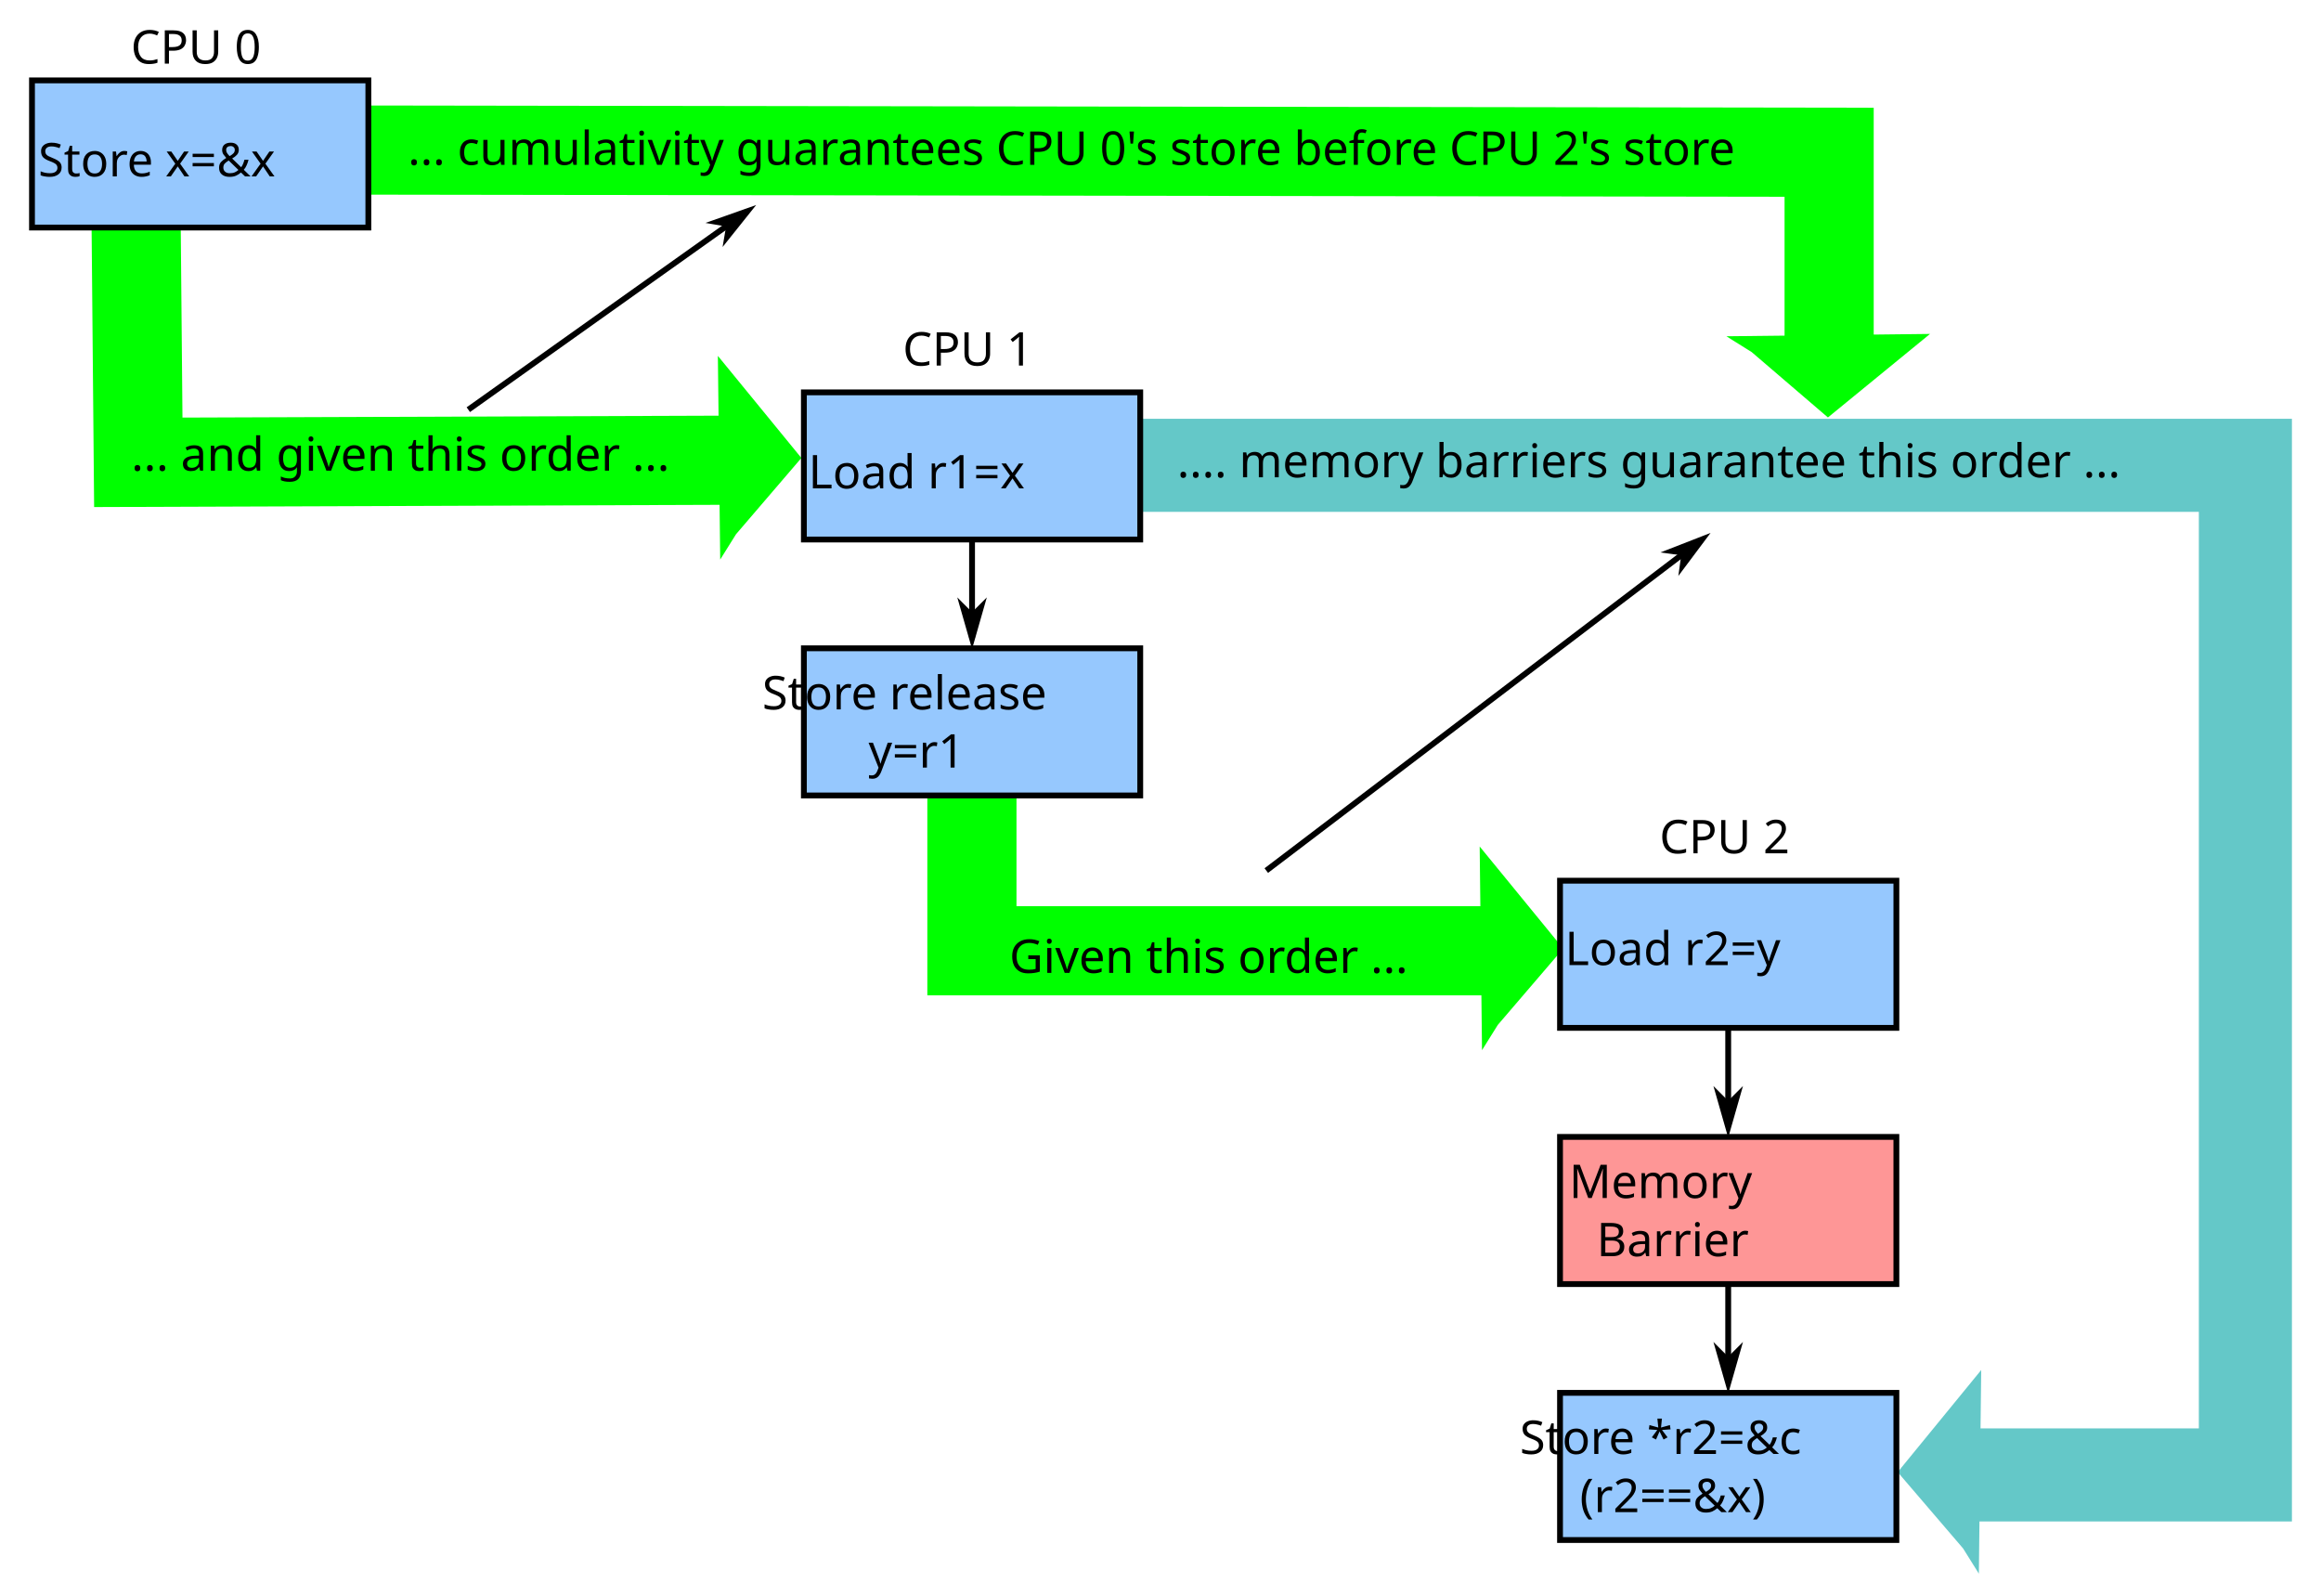
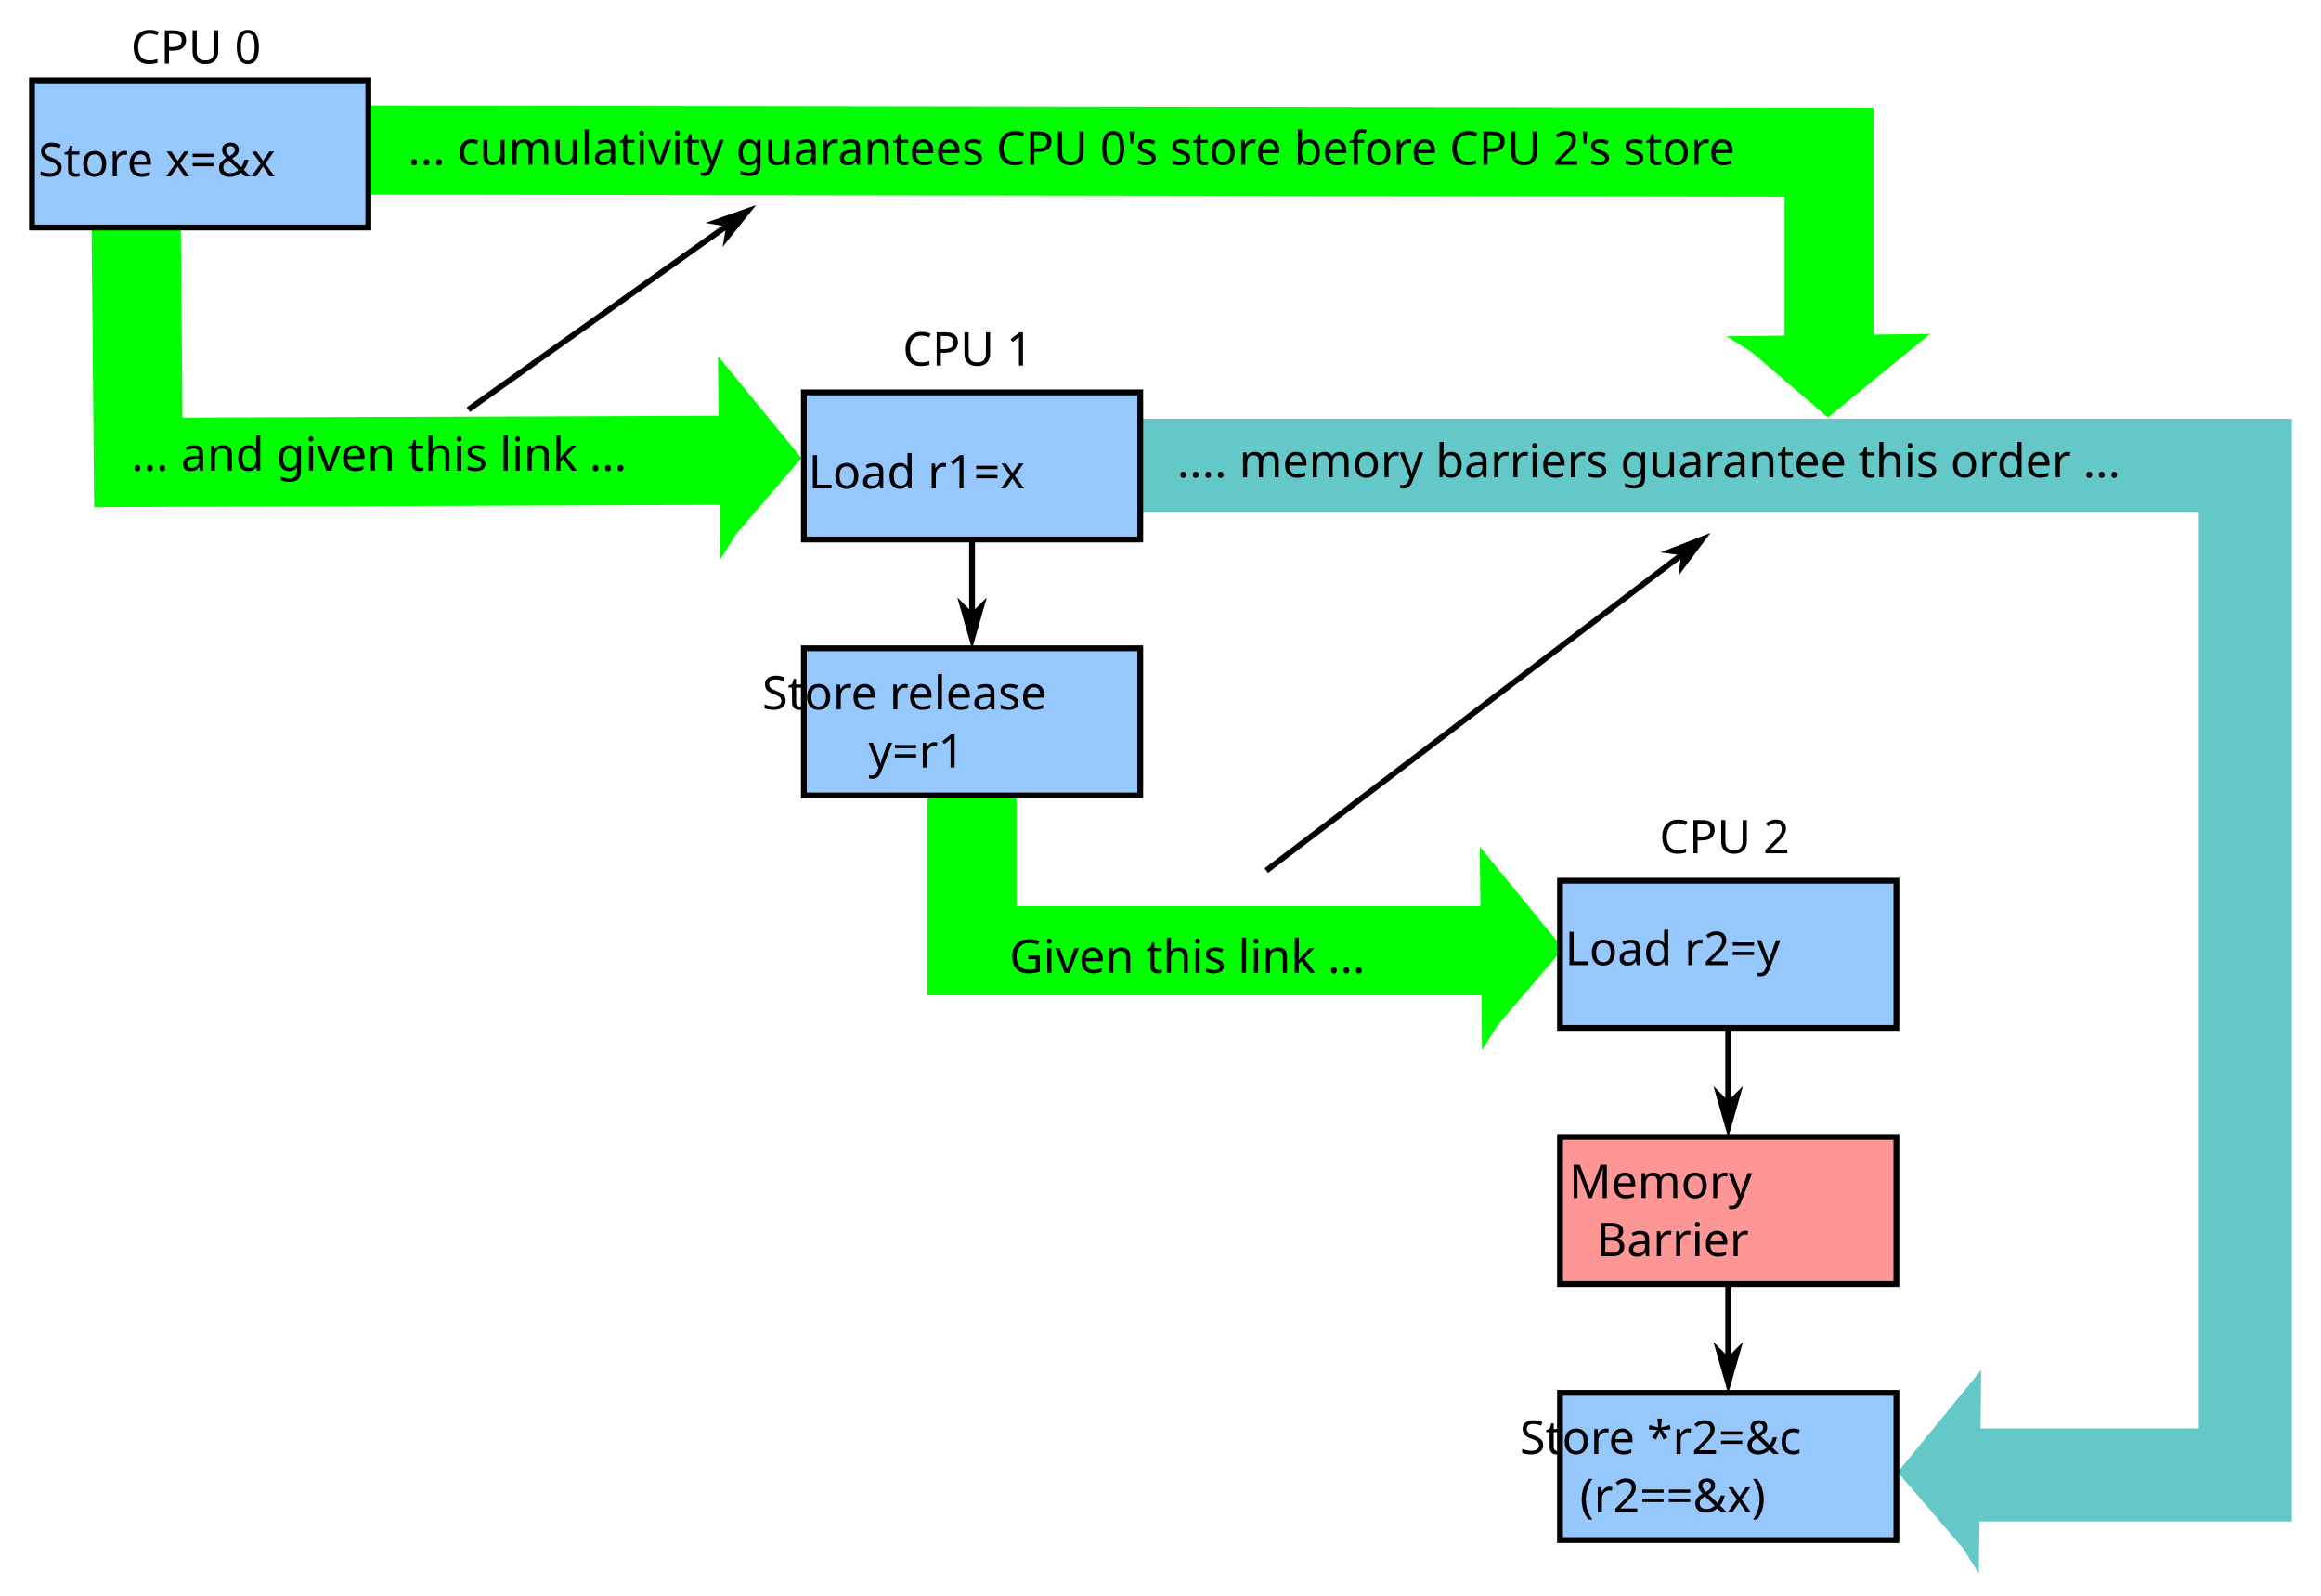
<svg xmlns="http://www.w3.org/2000/svg" width="399.036" height="274.328" id="svg2" version="1.1">
  <defs id="defs4">
    <marker orient="auto" refY="0" refX="0" id="Arrow2Send" style="overflow:visible">
      <path id="path3892" style="fill-rule:evenodd;stroke-width:0.625;stroke-linejoin:round" d="M 8.719,4.034 -2.207,0.016 8.719,-4.002 c -1.745,2.372 -1.735,5.617 -6e-7,8.035 z" transform="matrix(-0.3,0,0,-0.3,0.69,0)" />
    </marker>
    <marker orient="auto" refY="0" refX="0" id="Arrow1Send" style="overflow:visible">
      <path id="path3874" d="M 0,0 5,-5 -12.5,0 5,5 0,0 z" style="fill-rule:evenodd;stroke:#000000;stroke-width:1pt" transform="matrix(-0.2,0,0,-0.2,-1.2,0)" />
    </marker>
    <marker orient="auto" refY="0" refX="0" id="Arrow1Lend" style="overflow:visible">
      <path id="path3862" d="M 0,0 5,-5 -12.5,0 5,5 0,0 z" style="fill-rule:evenodd;stroke:#000000;stroke-width:1pt" transform="matrix(-0.8,0,0,-0.8,-10,0)" />
    </marker>
    <marker orient="auto" refY="0" refX="0" id="Arrow1Mend" style="overflow:visible">
      <path id="path3885" d="M 0,0 5,-5 -12.5,0 5,5 0,0 z" style="fill-rule:evenodd;stroke:#000000;stroke-width:1pt" transform="matrix(-0.4,0,0,-0.4,-4,0)" />
    </marker>
    <marker orient="auto" refY="0" refX="0" id="Arrow1Sstart" style="overflow:visible">
      <path id="path3888" d="M 0,0 5,-5 -12.5,0 5,5 0,0 z" style="fill-rule:evenodd;stroke:#000000;stroke-width:1pt" transform="matrix(0.2,0,0,0.2,1.2,0)" />
    </marker>
    <marker orient="auto" refY="0" refX="0" id="Arrow1Mstart" style="overflow:visible">
      <path id="path3882" d="M 0,0 5,-5 -12.5,0 5,5 0,0 z" style="fill-rule:evenodd;stroke:#000000;stroke-width:1pt" transform="matrix(0.4,0,0,0.4,4,0)" />
    </marker>
    <marker orient="auto" refY="0" refX="0" id="Arrow1Lstart" style="overflow:visible">
      <path id="path3876" d="M 0,0 5,-5 -12.5,0 5,5 0,0 z" style="fill-rule:evenodd;stroke:#000000;stroke-width:1pt" transform="matrix(0.8,0,0,0.8,10,0)" />
    </marker>
    <marker orient="auto" refY="0" refX="0" id="Arrow1Mend-2" style="overflow:visible">
      <path id="path3885-7" d="M 0,0 5,-5 -12.5,0 5,5 0,0 z" style="fill-rule:evenodd;stroke:#000000;stroke-width:1pt" transform="matrix(-0.4,0,0,-0.4,-4,0)" />
    </marker>
    <marker orient="auto" refY="0" refX="0" id="Arrow1Mend-26" style="overflow:visible">
      <path id="path3885-1" d="M 0,0 5,-5 -12.5,0 5,5 0,0 z" style="fill-rule:evenodd;stroke:#000000;stroke-width:1pt" transform="matrix(-0.4,0,0,-0.4,-4,0)" />
    </marker>
  </defs>
  <g id="layer1" transform="translate(111.5181,-727.7767)">
    <g id="layer2">
      <g id="g3096" transform="matrix(-1,0,0,-1,-27.67985,1737.68)">
        <path style="fill:none;stroke:#00ff00;stroke-width:15.327;stroke-linecap:butt;stroke-linejoin:miter;stroke-miterlimit:4;stroke-opacity:1;stroke-dasharray:none" d="m 20.463,984.103 -251.097,-0.374 0,-37.864" id="path5410-7" />
        <path style="fill:#00ff00;fill-opacity:1;stroke:#00ff00;stroke-width:1px;stroke-linecap:butt;stroke-linejoin:miter;stroke-opacity:1" d="m -246.558,951.979 31.878,-0.366 -2.931,-1.832 -12.825,-10.992 z" id="path5414-5" />
        <text id="text5458-3" y="-981.569" x="-13.718" style="font-size:8px;font-style:normal;font-variant:normal;font-weight:normal;font-stretch:normal;text-align:start;line-height:125%;letter-spacing:0px;word-spacing:0px;writing-mode:lr-tb;text-anchor:start;fill:#000000;fill-opacity:1;stroke:none;font-family:Sans;-inkscape-font-specification:Sans" xml:space="preserve" transform="scale(-1,-1)">
          <tspan id="tspan5462-5" y="-981.569" x="-13.718">... cumulativity guarantees CPU 0's store before CPU 2's store</tspan>
        </text>
      </g>
      <g transform="translate(0,53.92809)" id="g5416">
        <path id="path5410" d="m 148.07,837.302 -92.493,0 0,-28.512" style="fill:none;stroke:#00ff00;stroke-width:15.327;stroke-linecap:butt;stroke-linejoin:miter;stroke-miterlimit:4;stroke-opacity:1;stroke-dasharray:none" />
        <path id="path5414" d="m 143.391,820.798 0.366,31.878 1.832,-2.931 10.992,-12.825 z" style="fill:#00ff00;fill-opacity:1;stroke:#00ff00;stroke-width:1px;stroke-linecap:butt;stroke-linejoin:miter;stroke-opacity:1" />
        <path style="fill:#64c8c8;fill-opacity:1;stroke:#64c8c8;stroke-width:1px;stroke-linecap:butt;stroke-linejoin:miter;stroke-opacity:1" d="m 228.582,910.798 -0.366,31.878 -1.832,-2.931 -10.992,-12.825 z" id="path5450" />
        <path style="fill:none;stroke:#64c8c8;stroke-width:16;stroke-linecap:butt;stroke-linejoin:miter;stroke-miterlimit:4;stroke-opacity:1;stroke-dasharray:none" d="m 124.517,753.844 -40.399,0 190.4,0 0,173.567 -49.377,0" id="path5456" />
        <text xml:space="preserve" style="font-size:8px;font-style:normal;font-variant:normal;font-weight:normal;font-stretch:normal;text-align:start;line-height:125%;letter-spacing:0px;word-spacing:0px;writing-mode:lr-tb;text-anchor:start;fill:#000000;fill-opacity:1;stroke:none;font-family:Sans;-inkscape-font-specification:Sans" x="62.018" y="841.107" id="text5458">
-           <tspan x="62.018" y="841.107" id="tspan5462">Given this order ...</tspan>
+           <tspan x="62.018" y="841.107" id="tspan5462">Given this link ...</tspan>
        </text>
        <text id="text5466" y="755.909" x="90.846" style="font-size:8px;font-style:normal;font-variant:normal;font-weight:normal;font-stretch:normal;text-align:start;line-height:125%;letter-spacing:0px;word-spacing:0px;writing-mode:lr-tb;text-anchor:start;fill:#000000;fill-opacity:1;stroke:none;font-family:Sans;-inkscape-font-specification:Sans" xml:space="preserve">
          <tspan id="tspan5468" y="755.909" x="90.846">.... memory barriers guarantee this order ...</tspan>
        </text>
        <path style="fill:none;stroke:#000000;stroke-width:1px;stroke-linecap:butt;stroke-linejoin:miter;stroke-opacity:1;marker-end:url(#Arrow1Mend)" d="M 80.05,82.764 154.863,25.906" id="path5470" transform="translate(26.13765,740.7514)" />
      </g>
      <g id="g3200" transform="translate(18.7033,-182.5442)">
        <path style="fill:none;stroke:#00ff00;stroke-width:15.327;stroke-linecap:butt;stroke-linejoin:miter;stroke-miterlimit:4;stroke-opacity:1;stroke-dasharray:none" d="m -1.607,989.427 -104.837,0.374 -0.374,-41.23" id="path5410-3" />
        <path style="fill:#00ff00;fill-opacity:1;stroke:#00ff00;stroke-width:1px;stroke-linecap:butt;stroke-linejoin:miter;stroke-opacity:1" d="m -6.286,972.923 0.366,31.878 1.832,-2.931 10.992,-12.825 z" id="path5414-6" />
        <text id="text5458-0" y="991.232" x="-107.659" style="font-size:8px;font-style:normal;font-variant:normal;font-weight:normal;font-stretch:normal;text-align:start;line-height:125%;letter-spacing:0px;word-spacing:0px;writing-mode:lr-tb;text-anchor:start;fill:#000000;fill-opacity:1;stroke:none;font-family:Sans;-inkscape-font-specification:Sans" xml:space="preserve">
-           <tspan id="tspan5462-6" y="991.232" x="-107.659">... and given this order ...</tspan>
+           <tspan id="tspan5462-6" y="991.232" x="-107.659">... and given this link ...</tspan>
        </text>
      </g>
      <path style="fill:none;stroke:#000000;stroke-width:1px;stroke-linecap:butt;stroke-linejoin:miter;stroke-opacity:1;marker-end:url(#Arrow1Mend)" d="m -31.002,798.206 47.88,-34.04" id="path5470-0-8" />
    </g>
    <g transform="translate(0,53.92809)" id="g3022">
      <g id="g4938" transform="translate(-6,-40)">
        <rect transform="translate(26.664,740.3406)" y="40.961" x="6.024" height="25.299" width="57.827" id="rect4930" style="fill:#96c8fe;fill-opacity:1;stroke:#000000;stroke-width:1;stroke-miterlimit:4;stroke-opacity:1;stroke-dasharray:none;stroke-dashoffset:0" />
        <text id="text4932" y="797.81" x="61.421" style="font-size:8px;font-style:normal;font-variant:normal;font-weight:normal;font-stretch:normal;text-align:start;line-height:125%;letter-spacing:0px;word-spacing:0px;writing-mode:lr-tb;text-anchor:start;fill:#000000;fill-opacity:1;stroke:none;font-family:Sans;-inkscape-font-specification:Sans" xml:space="preserve">
          <tspan style="text-align:center;text-anchor:middle" id="tspan4936" y="797.81" x="61.421">Load r1=x</tspan>
        </text>
      </g>
      <path style="fill:none;stroke:#000000;stroke-width:1px;stroke-linecap:butt;stroke-linejoin:miter;stroke-opacity:1;marker-end:url(#Arrow1Mend)" d="m 55.601,766.601 0,16.866" id="path5150" />
      <g id="g5348" transform="translate(-6,4)">
        <rect style="fill:#96c8fe;fill-opacity:1;stroke:#000000;stroke-width:1;stroke-miterlimit:4;stroke-opacity:1;stroke-dasharray:none;stroke-dashoffset:0" id="rect5350" width="57.827" height="25.299" x="6.024" y="40.961" transform="translate(26.664,740.3406)" />
        <text xml:space="preserve" style="font-size:8px;font-style:normal;font-variant:normal;font-weight:normal;font-stretch:normal;text-align:start;line-height:125%;letter-spacing:0px;word-spacing:0px;writing-mode:lr-tb;text-anchor:start;fill:#000000;fill-opacity:1;stroke:none;font-family:Sans;-inkscape-font-specification:Sans" x="61.421" y="791.81" id="text5352">
          <tspan id="tspan5354" x="61.421" y="791.81" style="text-align:center;text-anchor:middle">Store release</tspan>
          <tspan x="61.421" y="801.81" id="tspan5356" style="text-align:center;text-anchor:middle">y=r1</tspan>
        </text>
      </g>
      <g transform="translate(124,43.95315)" id="g5360">
        <rect style="fill:#96c8fe;fill-opacity:1;stroke:#000000;stroke-width:1;stroke-miterlimit:4;stroke-opacity:1;stroke-dasharray:none;stroke-dashoffset:0" id="rect5362" width="57.827" height="25.299" x="6.024" y="40.961" transform="translate(26.664,740.3406)" />
        <text xml:space="preserve" style="font-size:8px;font-style:normal;font-variant:normal;font-weight:normal;font-stretch:normal;text-align:start;line-height:125%;letter-spacing:0px;word-spacing:0px;writing-mode:lr-tb;text-anchor:start;fill:#000000;fill-opacity:1;stroke:none;font-family:Sans;-inkscape-font-specification:Sans" x="61.421" y="795.81" id="text5364">
          <tspan x="61.421" y="795.81" id="tspan5368" style="text-align:center;text-anchor:middle">Load r2=y</tspan>
        </text>
      </g>
      <g transform="translate(124,88)" id="g5370">
        <rect transform="translate(26.664,740.3406)" y="40.961" x="6.024" height="25.299" width="57.827" id="rect5372" style="fill:#fe9696;fill-opacity:1;stroke:#000000;stroke-width:1;stroke-miterlimit:4;stroke-opacity:1;stroke-dasharray:none;stroke-dashoffset:0" />
        <text id="text5374" y="791.81" x="61.421" style="font-size:8px;font-style:normal;font-variant:normal;font-weight:normal;font-stretch:normal;text-align:start;line-height:125%;letter-spacing:0px;word-spacing:0px;writing-mode:lr-tb;text-anchor:start;fill:#000000;fill-opacity:1;stroke:none;font-family:Sans;-inkscape-font-specification:Sans" xml:space="preserve">
          <tspan style="text-align:center;text-anchor:middle" y="791.81" x="61.421" id="tspan5376">Memory</tspan>
          <tspan style="text-align:center;text-anchor:middle" id="tspan5378" y="801.81" x="61.421">Barrier</tspan>
        </text>
      </g>
      <path id="path5380" d="m 185.601,850.601 0,16.866" style="fill:none;stroke:#000000;stroke-width:1px;stroke-linecap:butt;stroke-linejoin:miter;stroke-opacity:1;marker-end:url(#Arrow1Mend)" />
      <path style="fill:none;stroke:#000000;stroke-width:1px;stroke-linecap:butt;stroke-linejoin:miter;stroke-opacity:1;marker-end:url(#Arrow1Mend)" d="m 185.601,894.601 0,16.866" id="path5382" />
      <g transform="translate(124,132)" id="g5384">
        <rect transform="translate(26.664,740.3406)" y="40.961" x="6.024" height="25.299" width="57.827" id="rect5386" style="fill:#96c8fe;fill-opacity:1;stroke:#000000;stroke-width:1;stroke-miterlimit:4;stroke-opacity:1;stroke-dasharray:none;stroke-dashoffset:0" />
        <text id="text5388" y="791.81" x="61.421" style="font-size:8px;font-style:normal;font-variant:normal;font-weight:normal;font-stretch:normal;text-align:start;line-height:125%;letter-spacing:0px;word-spacing:0px;writing-mode:lr-tb;text-anchor:start;fill:#000000;fill-opacity:1;stroke:none;font-family:Sans;-inkscape-font-specification:Sans" xml:space="preserve">
          <tspan style="text-align:center;text-anchor:middle" id="tspan5392" y="791.81" x="61.421">Store *r2=&amp;c</tspan>
          <tspan style="text-align:center;text-anchor:middle" y="801.81" x="61.421" id="tspan3071">(r2==&amp;x)</tspan>
        </text>
      </g>
      <text xml:space="preserve" style="font-size:8px;font-style:normal;font-variant:normal;font-weight:normal;font-stretch:normal;text-align:start;line-height:125%;letter-spacing:0px;word-spacing:0px;writing-mode:lr-tb;text-anchor:start;fill:#000000;fill-opacity:1;stroke:none;font-family:Sans;-inkscape-font-specification:Sans" x="173.787" y="820.548" id="text3243">
        <tspan id="tspan3245" x="173.787" y="820.548">CPU 2</tspan>
      </text>
      <text id="text3247" y="736.702" x="43.683" style="font-size:8px;font-style:normal;font-variant:normal;font-weight:normal;font-stretch:normal;text-align:start;line-height:125%;letter-spacing:0px;word-spacing:0px;writing-mode:lr-tb;text-anchor:start;fill:#000000;fill-opacity:1;stroke:none;font-family:Sans;-inkscape-font-specification:Sans" xml:space="preserve">
        <tspan y="736.702" x="43.683" id="tspan3249">CPU 1</tspan>
      </text>
    </g>
    <text id="text3247-3" y="738.714" x="-89.023" style="font-size:8px;font-style:normal;font-variant:normal;font-weight:normal;font-stretch:normal;text-align:start;line-height:125%;letter-spacing:0px;word-spacing:0px;writing-mode:lr-tb;text-anchor:start;fill:#000000;fill-opacity:1;stroke:none;font-family:Sans;-inkscape-font-specification:Sans" xml:space="preserve">
      <tspan y="738.714" x="-89.023" id="tspan3249-6">CPU 0</tspan>
    </text>
    <g id="g4938-6" transform="translate(-138.7057,-39.70502)">
      <rect transform="translate(26.664,740.3406)" y="40.961" x="6.024" height="25.299" width="57.827" id="rect4930-2" style="fill:#96c8fe;fill-opacity:1;stroke:#000000;stroke-width:1;stroke-miterlimit:4;stroke-opacity:1;stroke-dasharray:none;stroke-dashoffset:0" />
      <text id="text4932-9" y="797.81" x="61.421" style="font-size:8px;font-style:normal;font-variant:normal;font-weight:normal;font-stretch:normal;text-align:start;line-height:125%;letter-spacing:0px;word-spacing:0px;writing-mode:lr-tb;text-anchor:start;fill:#000000;fill-opacity:1;stroke:none;font-family:Sans;-inkscape-font-specification:Sans" xml:space="preserve">
        <tspan style="text-align:center;text-anchor:middle" id="tspan4936-1" y="797.81" x="61.421">Store x=&amp;x</tspan>
      </text>
    </g>
  </g>
</svg>
